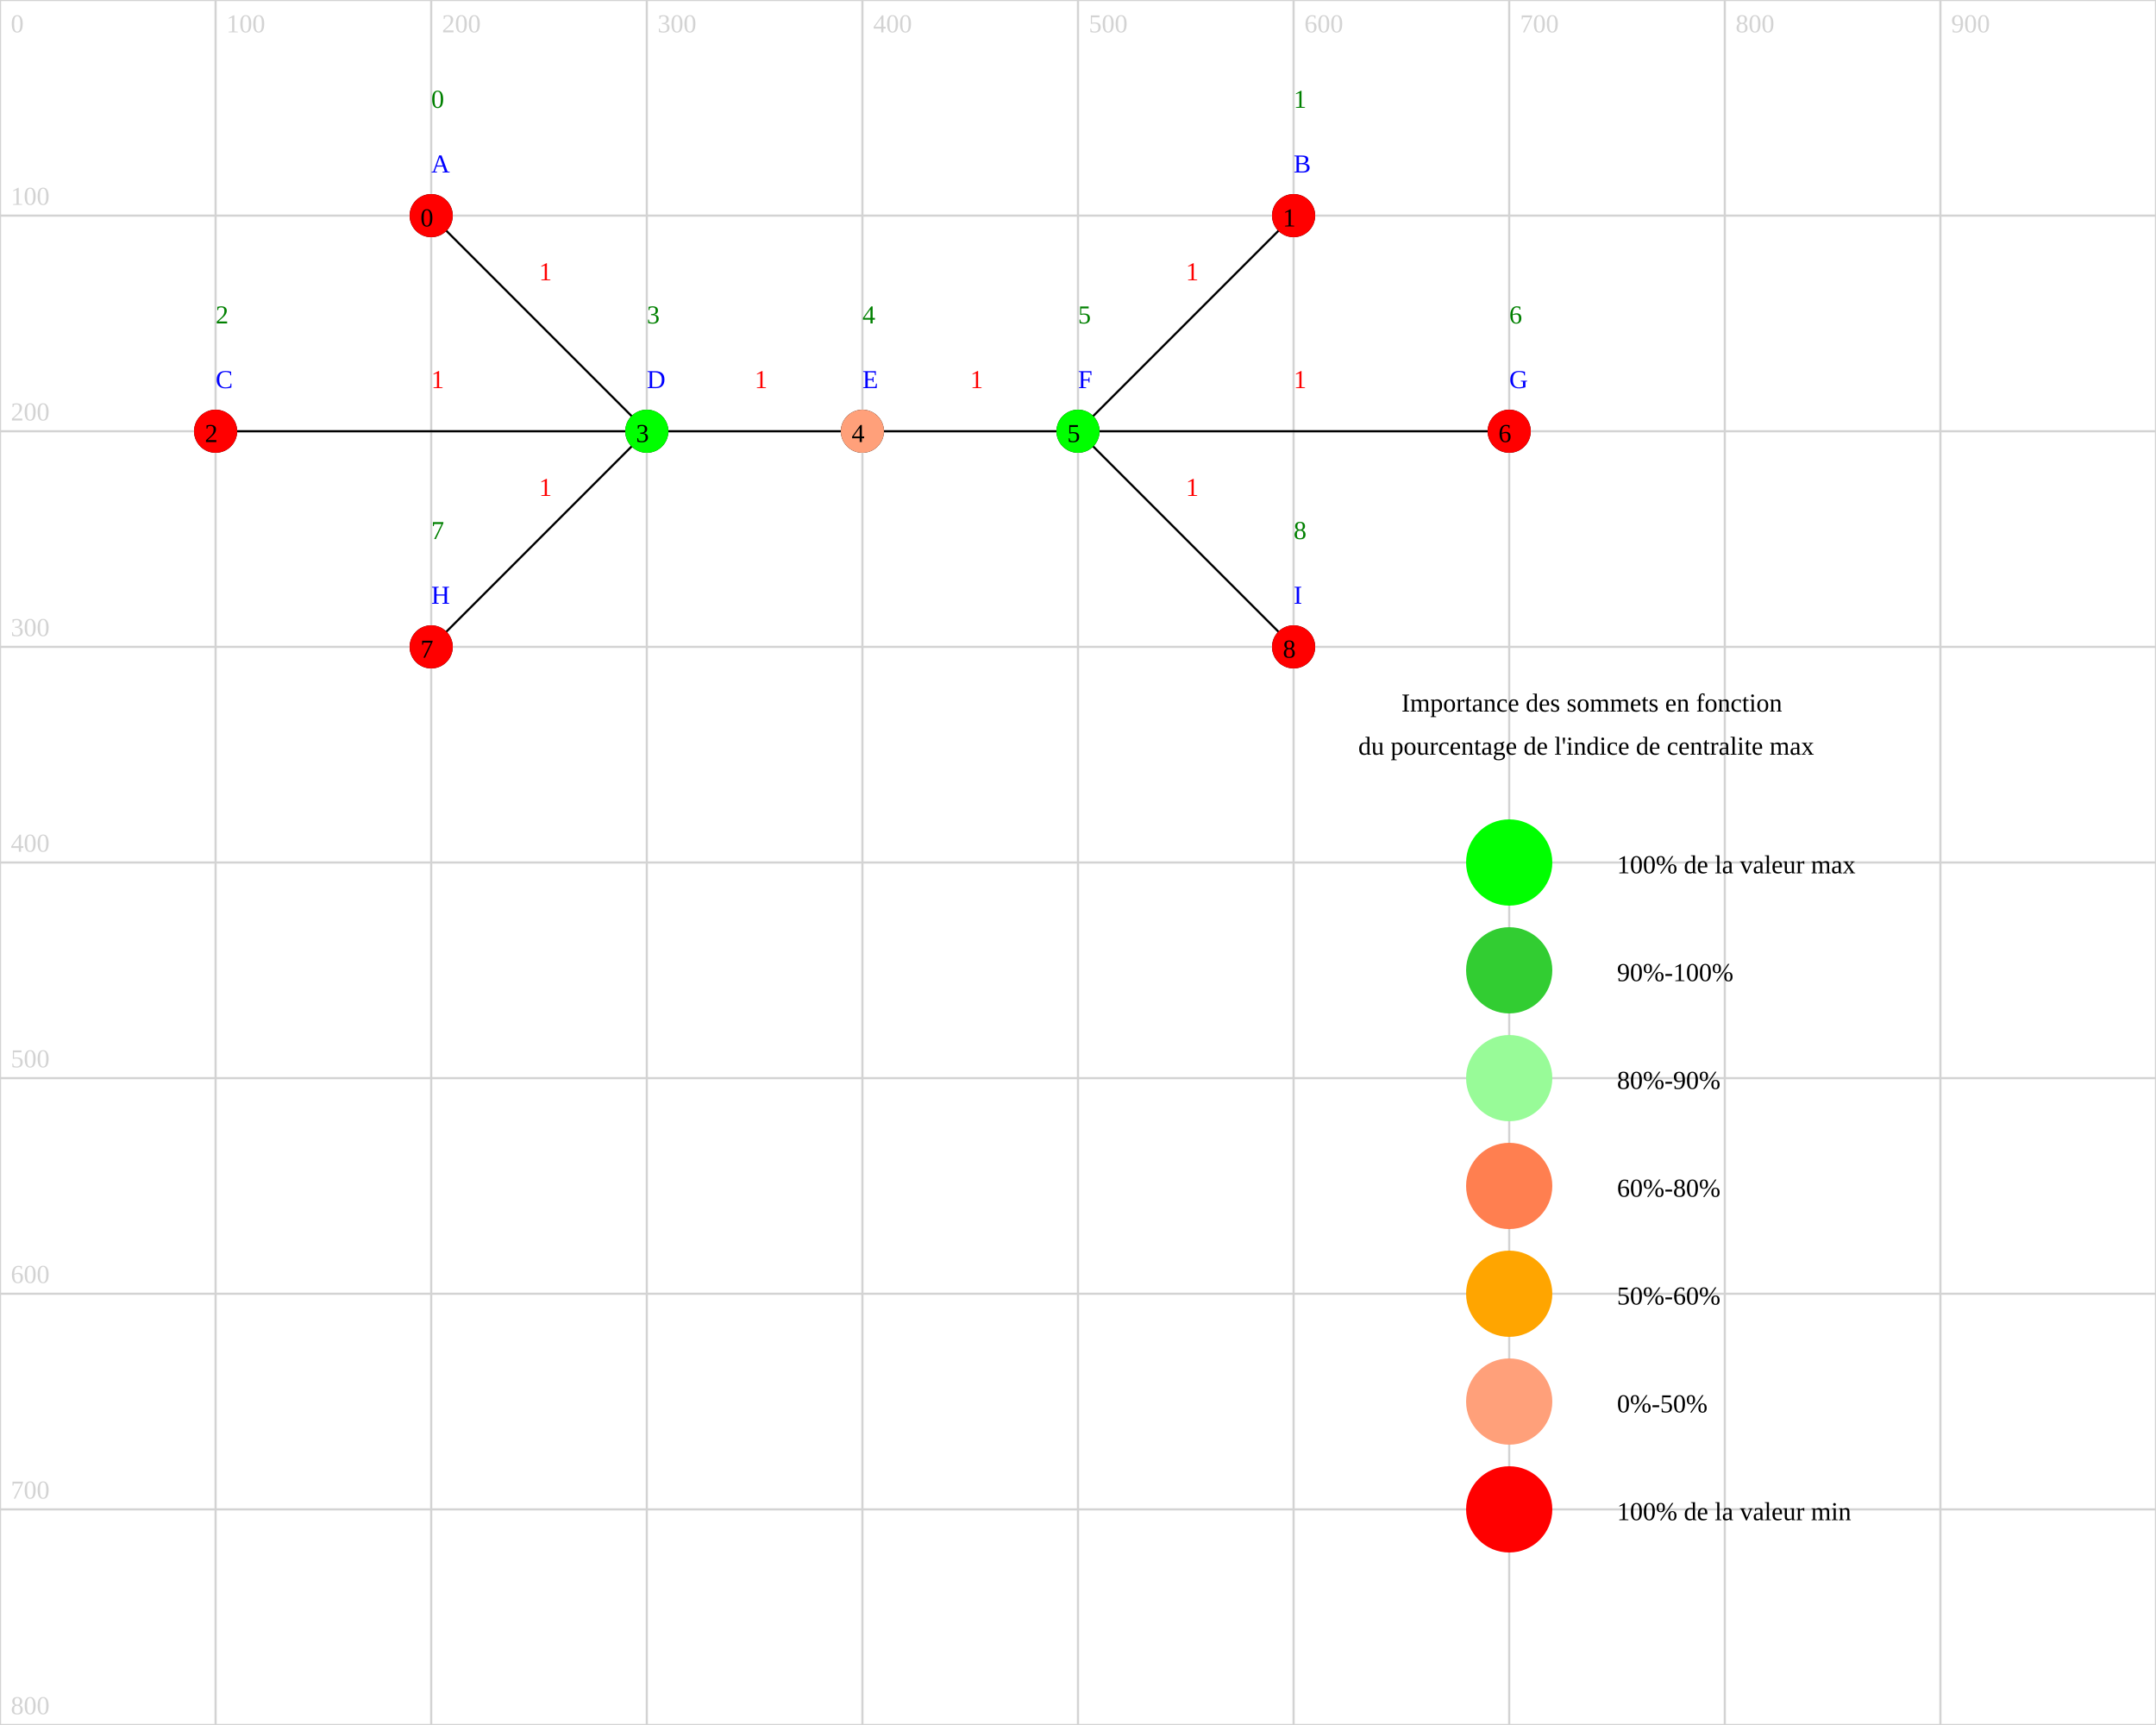
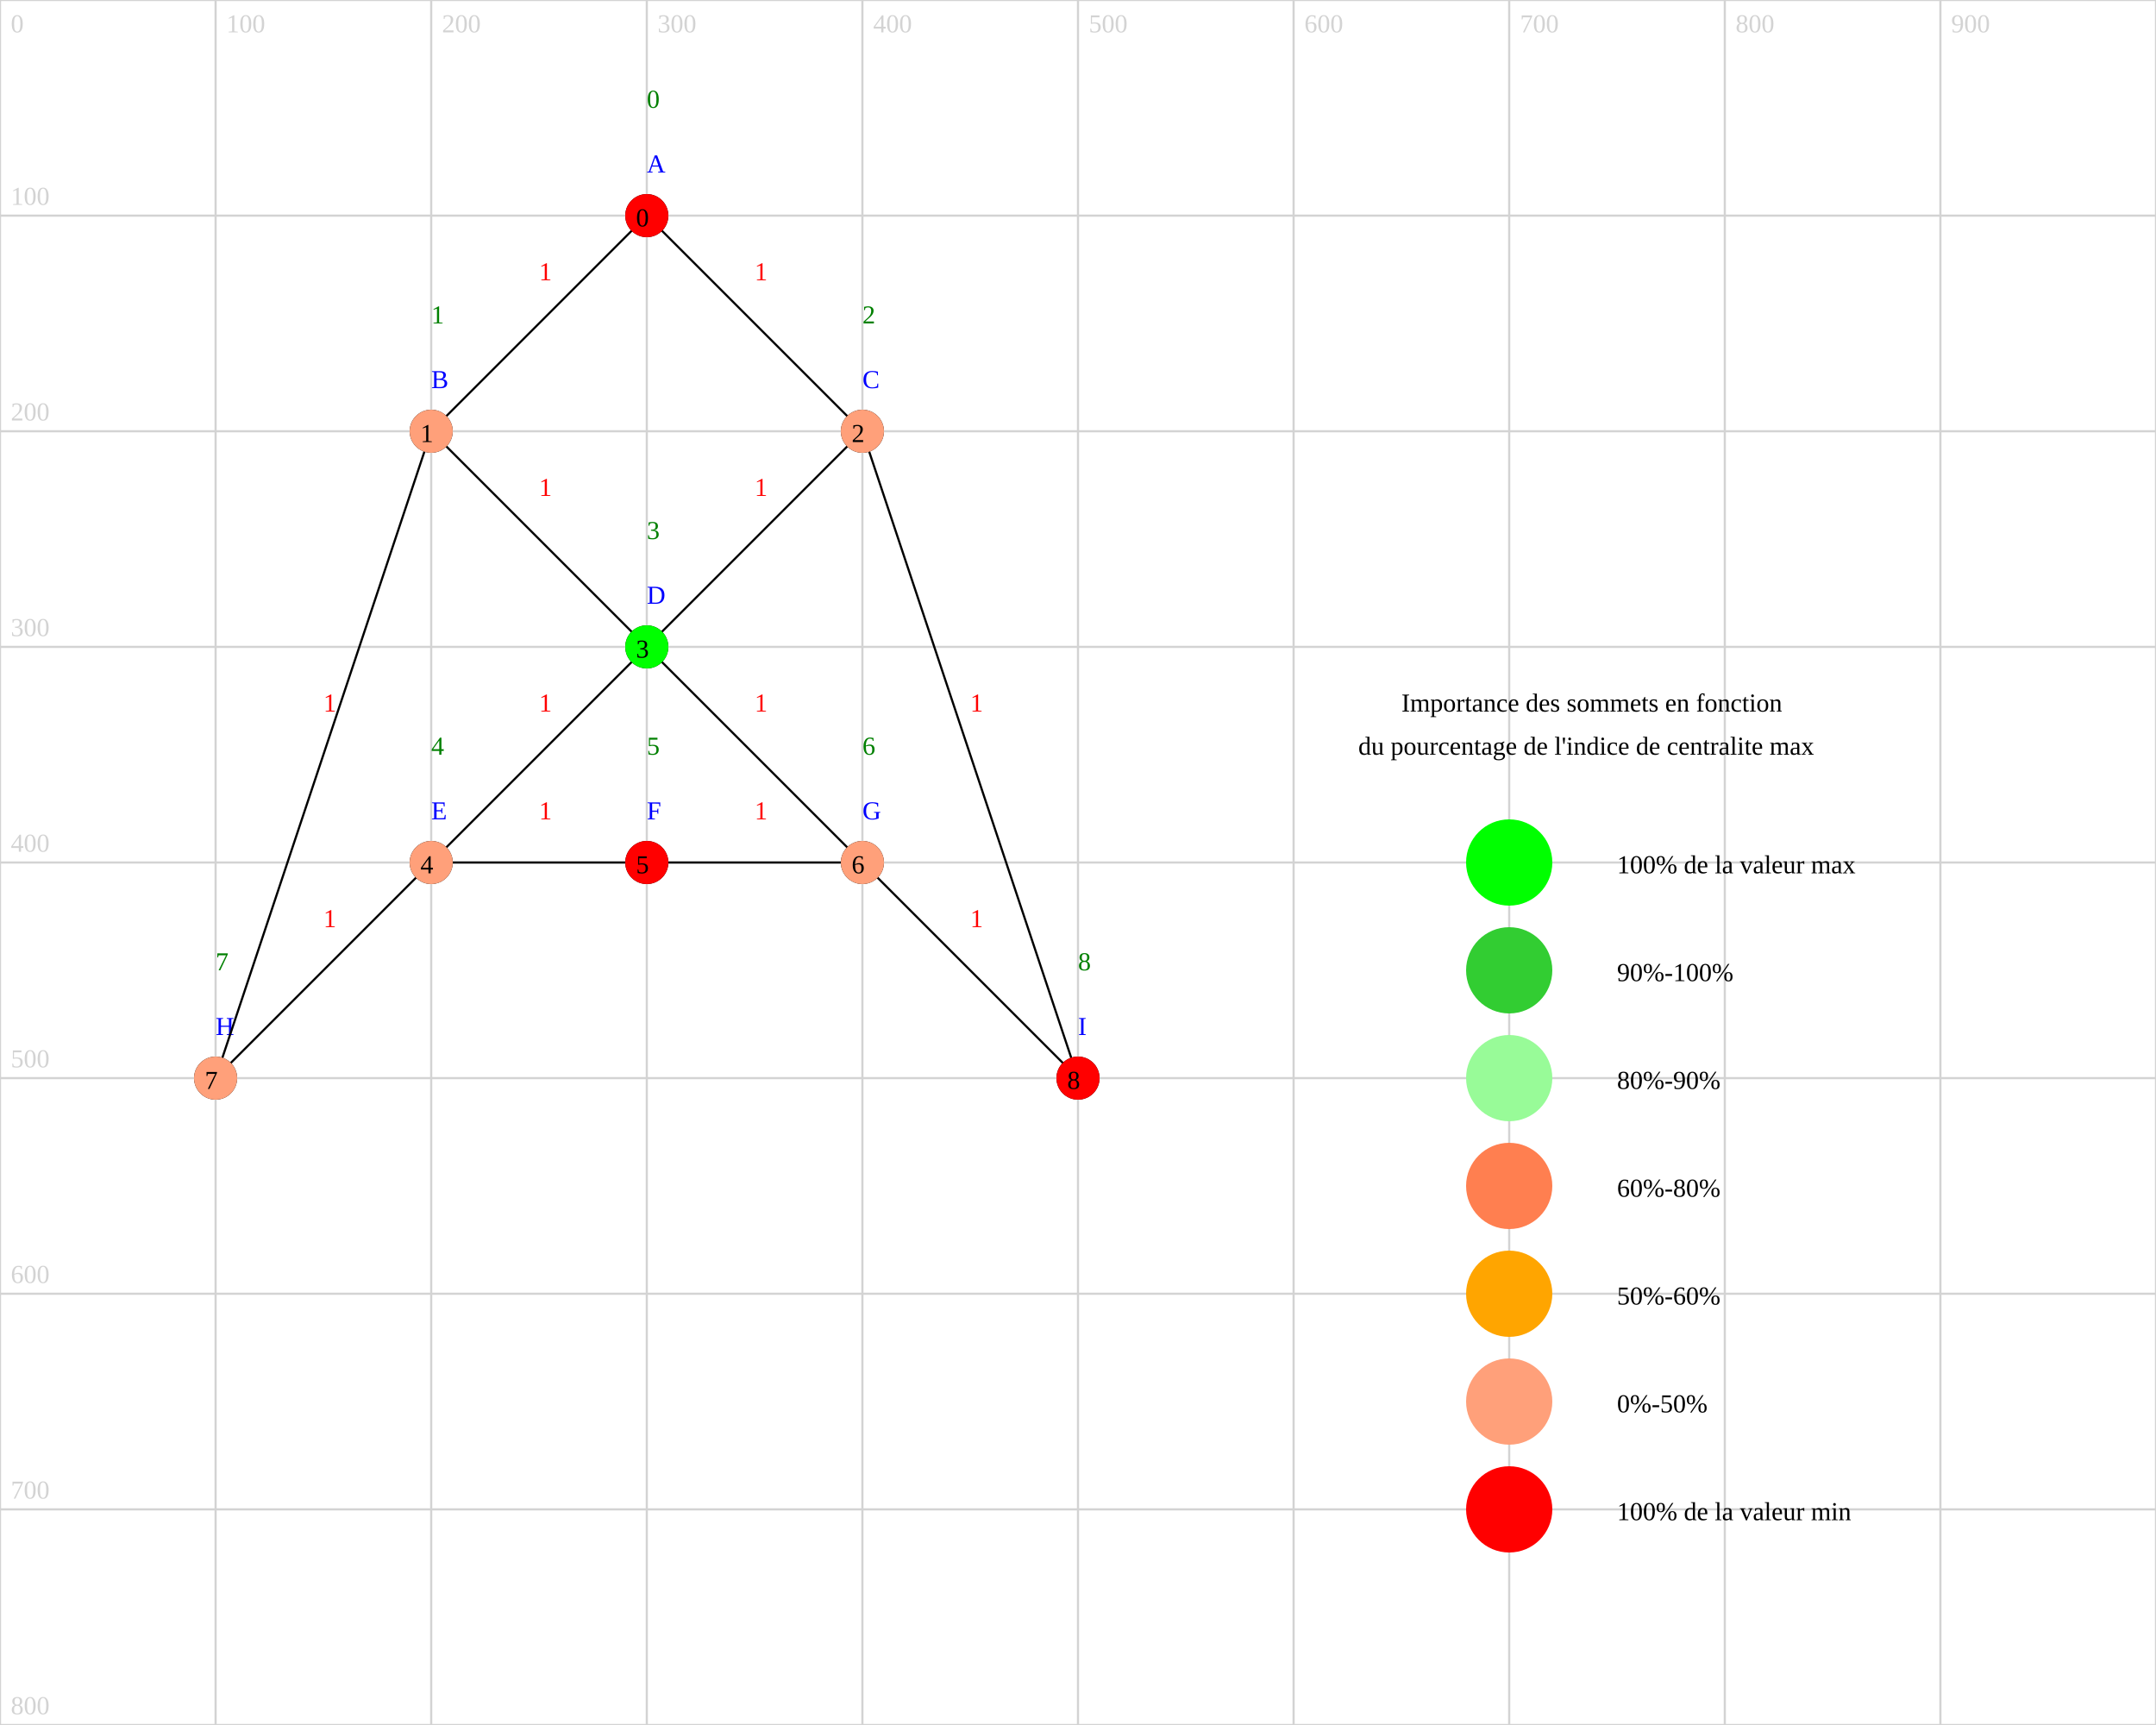
<svg xmlns="http://www.w3.org/2000/svg" version="1.1" width="1000" height="800">
  <line x1="0" y1="0" x2="1000" y2="0" stroke="lightgrey" />
  <text x="5" y="-5" fill="lightgrey">0</text>
  <line x1="0" y1="100" x2="1000" y2="100" stroke="lightgrey" />
  <text x="5" y="95" fill="lightgrey">100</text>
  <line x1="0" y1="200" x2="1000" y2="200" stroke="lightgrey" />
  <text x="5" y="195" fill="lightgrey">200</text>
  <line x1="0" y1="300" x2="1000" y2="300" stroke="lightgrey" />
  <text x="5" y="295" fill="lightgrey">300</text>
  <line x1="0" y1="400" x2="1000" y2="400" stroke="lightgrey" />
  <text x="5" y="395" fill="lightgrey">400</text>
  <line x1="0" y1="500" x2="1000" y2="500" stroke="lightgrey" />
  <text x="5" y="495" fill="lightgrey">500</text>
  <line x1="0" y1="600" x2="1000" y2="600" stroke="lightgrey" />
  <text x="5" y="595" fill="lightgrey">600</text>
  <line x1="0" y1="700" x2="1000" y2="700" stroke="lightgrey" />
  <text x="5" y="695" fill="lightgrey">700</text>
  <line x1="0" y1="800" x2="1000" y2="800" stroke="lightgrey" />
  <text x="5" y="795" fill="lightgrey">800</text>
  <line x1="0" y1="0" x2="0" y2="800" stroke="lightgrey" />
  <text x="5" y="15" fill="lightgrey">0</text>
  <line x1="100" y1="0" x2="100" y2="800" stroke="lightgrey" />
  <text x="105" y="15" fill="lightgrey">100</text>
  <line x1="200" y1="0" x2="200" y2="800" stroke="lightgrey" />
  <text x="205" y="15" fill="lightgrey">200</text>
  <line x1="300" y1="0" x2="300" y2="800" stroke="lightgrey" />
  <text x="305" y="15" fill="lightgrey">300</text>
  <line x1="400" y1="0" x2="400" y2="800" stroke="lightgrey" />
  <text x="405" y="15" fill="lightgrey">400</text>
  <line x1="500" y1="0" x2="500" y2="800" stroke="lightgrey" />
  <text x="505" y="15" fill="lightgrey">500</text>
  <line x1="600" y1="0" x2="600" y2="800" stroke="lightgrey" />
  <text x="605" y="15" fill="lightgrey">600</text>
  <line x1="700" y1="0" x2="700" y2="800" stroke="lightgrey" />
  <text x="705" y="15" fill="lightgrey">700</text>
  <line x1="800" y1="0" x2="800" y2="800" stroke="lightgrey" />
  <text x="805" y="15" fill="lightgrey">800</text>
  <line x1="900" y1="0" x2="900" y2="800" stroke="lightgrey" />
  <text x="905" y="15" fill="lightgrey">900</text>
  <line x1="1000" y1="0" x2="1000" y2="800" stroke="lightgrey" />
  <text x="1005" y="15" fill="lightgrey">1000</text>
-   <circle cx="200" cy="100" r="10" fill="black" />
-   <text x="200" y="80" fill="blue">A</text>
-   <text x="200" y="50" fill="green">0</text>
-   <circle cx="600" cy="100" r="10" fill="black" />
-   <text x="600" y="80" fill="blue">B</text>
-   <text x="600" y="50" fill="green">1</text>
-   <circle cx="100" cy="200" r="10" fill="black" />
-   <text x="100" y="180" fill="blue">C</text>
-   <text x="100" y="150" fill="green">2</text>
-   <circle cx="300" cy="200" r="10" fill="black" />
-   <text x="300" y="180" fill="blue">D</text>
-   <text x="300" y="150" fill="green">3</text>
+   <circle cx="300" cy="100" r="10" fill="black" />
+   <text x="300" y="80" fill="blue">A</text>
+   <text x="300" y="50" fill="green">0</text>
+   <circle cx="200" cy="200" r="10" fill="black" />
+   <text x="200" y="180" fill="blue">B</text>
+   <text x="200" y="150" fill="green">1</text>
  <circle cx="400" cy="200" r="10" fill="black" />
-   <text x="400" y="180" fill="blue">E</text>
-   <text x="400" y="150" fill="green">4</text>
-   <circle cx="500" cy="200" r="10" fill="black" />
-   <text x="500" y="180" fill="blue">F</text>
-   <text x="500" y="150" fill="green">5</text>
-   <circle cx="700" cy="200" r="10" fill="black" />
-   <text x="700" y="180" fill="blue">G</text>
-   <text x="700" y="150" fill="green">6</text>
-   <circle cx="200" cy="300" r="10" fill="black" />
-   <text x="200" y="280" fill="blue">H</text>
-   <text x="200" y="250" fill="green">7</text>
-   <circle cx="600" cy="300" r="10" fill="black" />
-   <text x="600" y="280" fill="blue">I</text>
-   <text x="600" y="250" fill="green">8</text>
-   <line x1="200" y1="100" x2="300" y2="200" stroke="black" />
+   <text x="400" y="180" fill="blue">C</text>
+   <text x="400" y="150" fill="green">2</text>
+   <circle cx="300" cy="300" r="10" fill="black" />
+   <text x="300" y="280" fill="blue">D</text>
+   <text x="300" y="250" fill="green">3</text>
+   <circle cx="200" cy="400" r="10" fill="black" />
+   <text x="200" y="380" fill="blue">E</text>
+   <text x="200" y="350" fill="green">4</text>
+   <circle cx="300" cy="400" r="10" fill="black" />
+   <text x="300" y="380" fill="blue">F</text>
+   <text x="300" y="350" fill="green">5</text>
+   <circle cx="400" cy="400" r="10" fill="black" />
+   <text x="400" y="380" fill="blue">G</text>
+   <text x="400" y="350" fill="green">6</text>
+   <circle cx="100" cy="500" r="10" fill="black" />
+   <text x="100" y="480" fill="blue">H</text>
+   <text x="100" y="450" fill="green">7</text>
+   <circle cx="500" cy="500" r="10" fill="black" />
+   <text x="500" y="480" fill="blue">I</text>
+   <text x="500" y="450" fill="green">8</text>
+   <line x1="300" y1="100" x2="200" y2="200" stroke="black" />
  <text x="250" y="130" fill="red">1</text>
-   <line x1="600" y1="100" x2="500" y2="200" stroke="black" />
-   <text x="550" y="130" fill="red">1</text>
-   <line x1="100" y1="200" x2="300" y2="200" stroke="black" />
-   <text x="200" y="180" fill="red">1</text>
-   <line x1="300" y1="200" x2="400" y2="200" stroke="black" />
-   <text x="350" y="180" fill="red">1</text>
-   <line x1="400" y1="200" x2="500" y2="200" stroke="black" />
-   <text x="450" y="180" fill="red">1</text>
-   <line x1="500" y1="200" x2="700" y2="200" stroke="black" />
-   <text x="600" y="180" fill="red">1</text>
-   <line x1="200" y1="300" x2="300" y2="200" stroke="black" />
+   <line x1="300" y1="100" x2="400" y2="200" stroke="black" />
+   <text x="350" y="130" fill="red">1</text>
+   <line x1="200" y1="200" x2="300" y2="300" stroke="black" />
  <text x="250" y="230" fill="red">1</text>
-   <line x1="600" y1="300" x2="500" y2="200" stroke="black" />
-   <text x="550" y="230" fill="red">1</text>
+   <line x1="400" y1="200" x2="300" y2="300" stroke="black" />
+   <text x="350" y="230" fill="red">1</text>
+   <line x1="300" y1="300" x2="200" y2="400" stroke="black" />
+   <text x="250" y="330" fill="red">1</text>
+   <line x1="300" y1="300" x2="400" y2="400" stroke="black" />
+   <text x="350" y="330" fill="red">1</text>
+   <line x1="200" y1="200" x2="100" y2="500" stroke="black" />
+   <text x="150" y="330" fill="red">1</text>
+   <line x1="400" y1="200" x2="500" y2="500" stroke="black" />
+   <text x="450" y="330" fill="red">1</text>
+   <line x1="200" y1="400" x2="300" y2="400" stroke="black" />
+   <text x="250" y="380" fill="red">1</text>
+   <line x1="300" y1="400" x2="400" y2="400" stroke="black" />
+   <text x="350" y="380" fill="red">1</text>
+   <line x1="400" y1="400" x2="500" y2="500" stroke="black" />
+   <text x="450" y="430" fill="red">1</text>
+   <line x1="200" y1="400" x2="100" y2="500" stroke="black" />
+   <text x="150" y="430" fill="red">1</text>
  <text x="650" y="330" fill="black">Importance des sommets en fonction </text>
  <text x="630" y="350" fill="black">du pourcentage de l'indice de centralite max </text>
  <circle cx="700" cy="400" r="20" fill="lime" />
  <text x="750" y="405" fill="black">100% de la valeur max</text>
  <circle cx="700" cy="450" r="20" fill="limegreen" />
  <text x="750" y="455" fill="black">90%-100%</text>
  <circle cx="700" cy="500" r="20" fill="palegreen" />
  <text x="750" y="505" fill="black">80%-90%</text>
  <circle cx="700" cy="550" r="20" fill="coral" />
  <text x="750" y="555" fill="black">60%-80%</text>
  <circle cx="700" cy="600" r="20" fill="orange" />
  <text x="750" y="605" fill="black">50%-60%</text>
  <circle cx="700" cy="650" r="20" fill="lightsalmon" />
  <text x="750" y="655" fill="black">0%-50%</text>
  <circle cx="700" cy="700" r="20" fill="red" />
  <text x="750" y="705" fill="black">100% de la valeur min</text>
-   <circle cx="200" cy="100" r="10" fill="red" />
-   <text x="195" y="105" fill="black">0</text>
-   <circle cx="600" cy="100" r="10" fill="red" />
-   <text x="595" y="105" fill="black">1</text>
-   <circle cx="100" cy="200" r="10" fill="red" />
-   <text x="95" y="205" fill="black">2</text>
-   <circle cx="300" cy="200" r="10" fill="lime" />
-   <text x="295" y="205" fill="black">3</text>
+   <circle cx="300" cy="100" r="10" fill="red" />
+   <text x="295" y="105" fill="black">0</text>
+   <circle cx="200" cy="200" r="10" fill="lightsalmon" />
+   <text x="195" y="205" fill="black">1</text>
  <circle cx="400" cy="200" r="10" fill="lightsalmon" />
-   <text x="395" y="205" fill="black">4</text>
-   <circle cx="500" cy="200" r="10" fill="lime" />
-   <text x="495" y="205" fill="black">5</text>
-   <circle cx="700" cy="200" r="10" fill="red" />
-   <text x="695" y="205" fill="black">6</text>
-   <circle cx="200" cy="300" r="10" fill="red" />
-   <text x="195" y="305" fill="black">7</text>
-   <circle cx="600" cy="300" r="10" fill="red" />
-   <text x="595" y="305" fill="black">8</text>
+   <text x="395" y="205" fill="black">2</text>
+   <circle cx="300" cy="300" r="10" fill="lime" />
+   <text x="295" y="305" fill="black">3</text>
+   <circle cx="200" cy="400" r="10" fill="lightsalmon" />
+   <text x="195" y="405" fill="black">4</text>
+   <circle cx="300" cy="400" r="10" fill="red" />
+   <text x="295" y="405" fill="black">5</text>
+   <circle cx="400" cy="400" r="10" fill="lightsalmon" />
+   <text x="395" y="405" fill="black">6</text>
+   <circle cx="100" cy="500" r="10" fill="lightsalmon" />
+   <text x="95" y="505" fill="black">7</text>
+   <circle cx="500" cy="500" r="10" fill="red" />
+   <text x="495" y="505" fill="black">8</text>
  <defs>
    <radialGradient id="redball" cx="30%" cy="30%" r="100%" fx="30%" fy="30%">
      <stop offset="0%" style="stop-color:rgb(255,250,250)" />
      <stop offset="3%" style="stop-color:rgb(255,250,250)" />
      <stop offset="7%" style="stop-color:rgb(255,160,160)" />
      <stop offset="70%" style="stop-color:rgb(255,0,0)" />
      <stop offset="100%" style="stop-color:rgb(255,0,0)" />
    </radialGradient>
    <radialGradient id="greenball" cx="30%" cy="30%" r="100%" fx="30%" fy="30%">
      <stop offset="0%" style="stop-color:rgb(250,255,250)" />
      <stop offset="3%" style="stop-color:rgb(250,255,250)" />
      <stop offset="7%" style="stop-color:rgb(160,255,160)" />
      <stop offset="70%" style="stop-color:rgb(0,255,0)" />
      <stop offset="100%" style="stop-color:rgb(0,255,0)" />
    </radialGradient>
    <radialGradient id="blueball" cx="30%" cy="30%" r="100%" fx="30%" fy="30%">
      <stop offset="0%" style="stop-color:rgb(250,250,255)" />
      <stop offset="3%" style="stop-color:rgb(250,250,255)" />
      <stop offset="7%" style="stop-color:rgb(160,160,255)" />
      <stop offset="70%" style="stop-color:rgb(0,0,255)" />
      <stop offset="100%" style="stop-color:rgb(0,255,0)" />
    </radialGradient>
    <radialGradient id="yellowball" cx="30%" cy="30%" r="100%" fx="30%" fy="30%">
      <stop offset="0%" style="stop-color:rgb(255,255,250)" />
      <stop offset="3%" style="stop-color:rgb(255,255,250)" />
      <stop offset="7%" style="stop-color:rgb(255,255,160)" />
      <stop offset="70%" style="stop-color:rgb(255,255,0)" />
      <stop offset="100%" style="stop-color:rgb(255,255,0)" />
    </radialGradient>
    <radialGradient id="greyball" cx="30%" cy="30%" r="100%" fx="30%" fy="30%">
      <stop offset="0%" style="stop-color:rgb(250,250,250)" />
      <stop offset="3%" style="stop-color:rgb(250,250,250)" />
      <stop offset="7%" style="stop-color:rgb(160,160,160)" />
      <stop offset="70%" style="stop-color:rgb(100,100,100)" />
      <stop offset="100%" style="stop-color:rgb(100,100,100)" />
    </radialGradient>
  </defs>
</svg>
